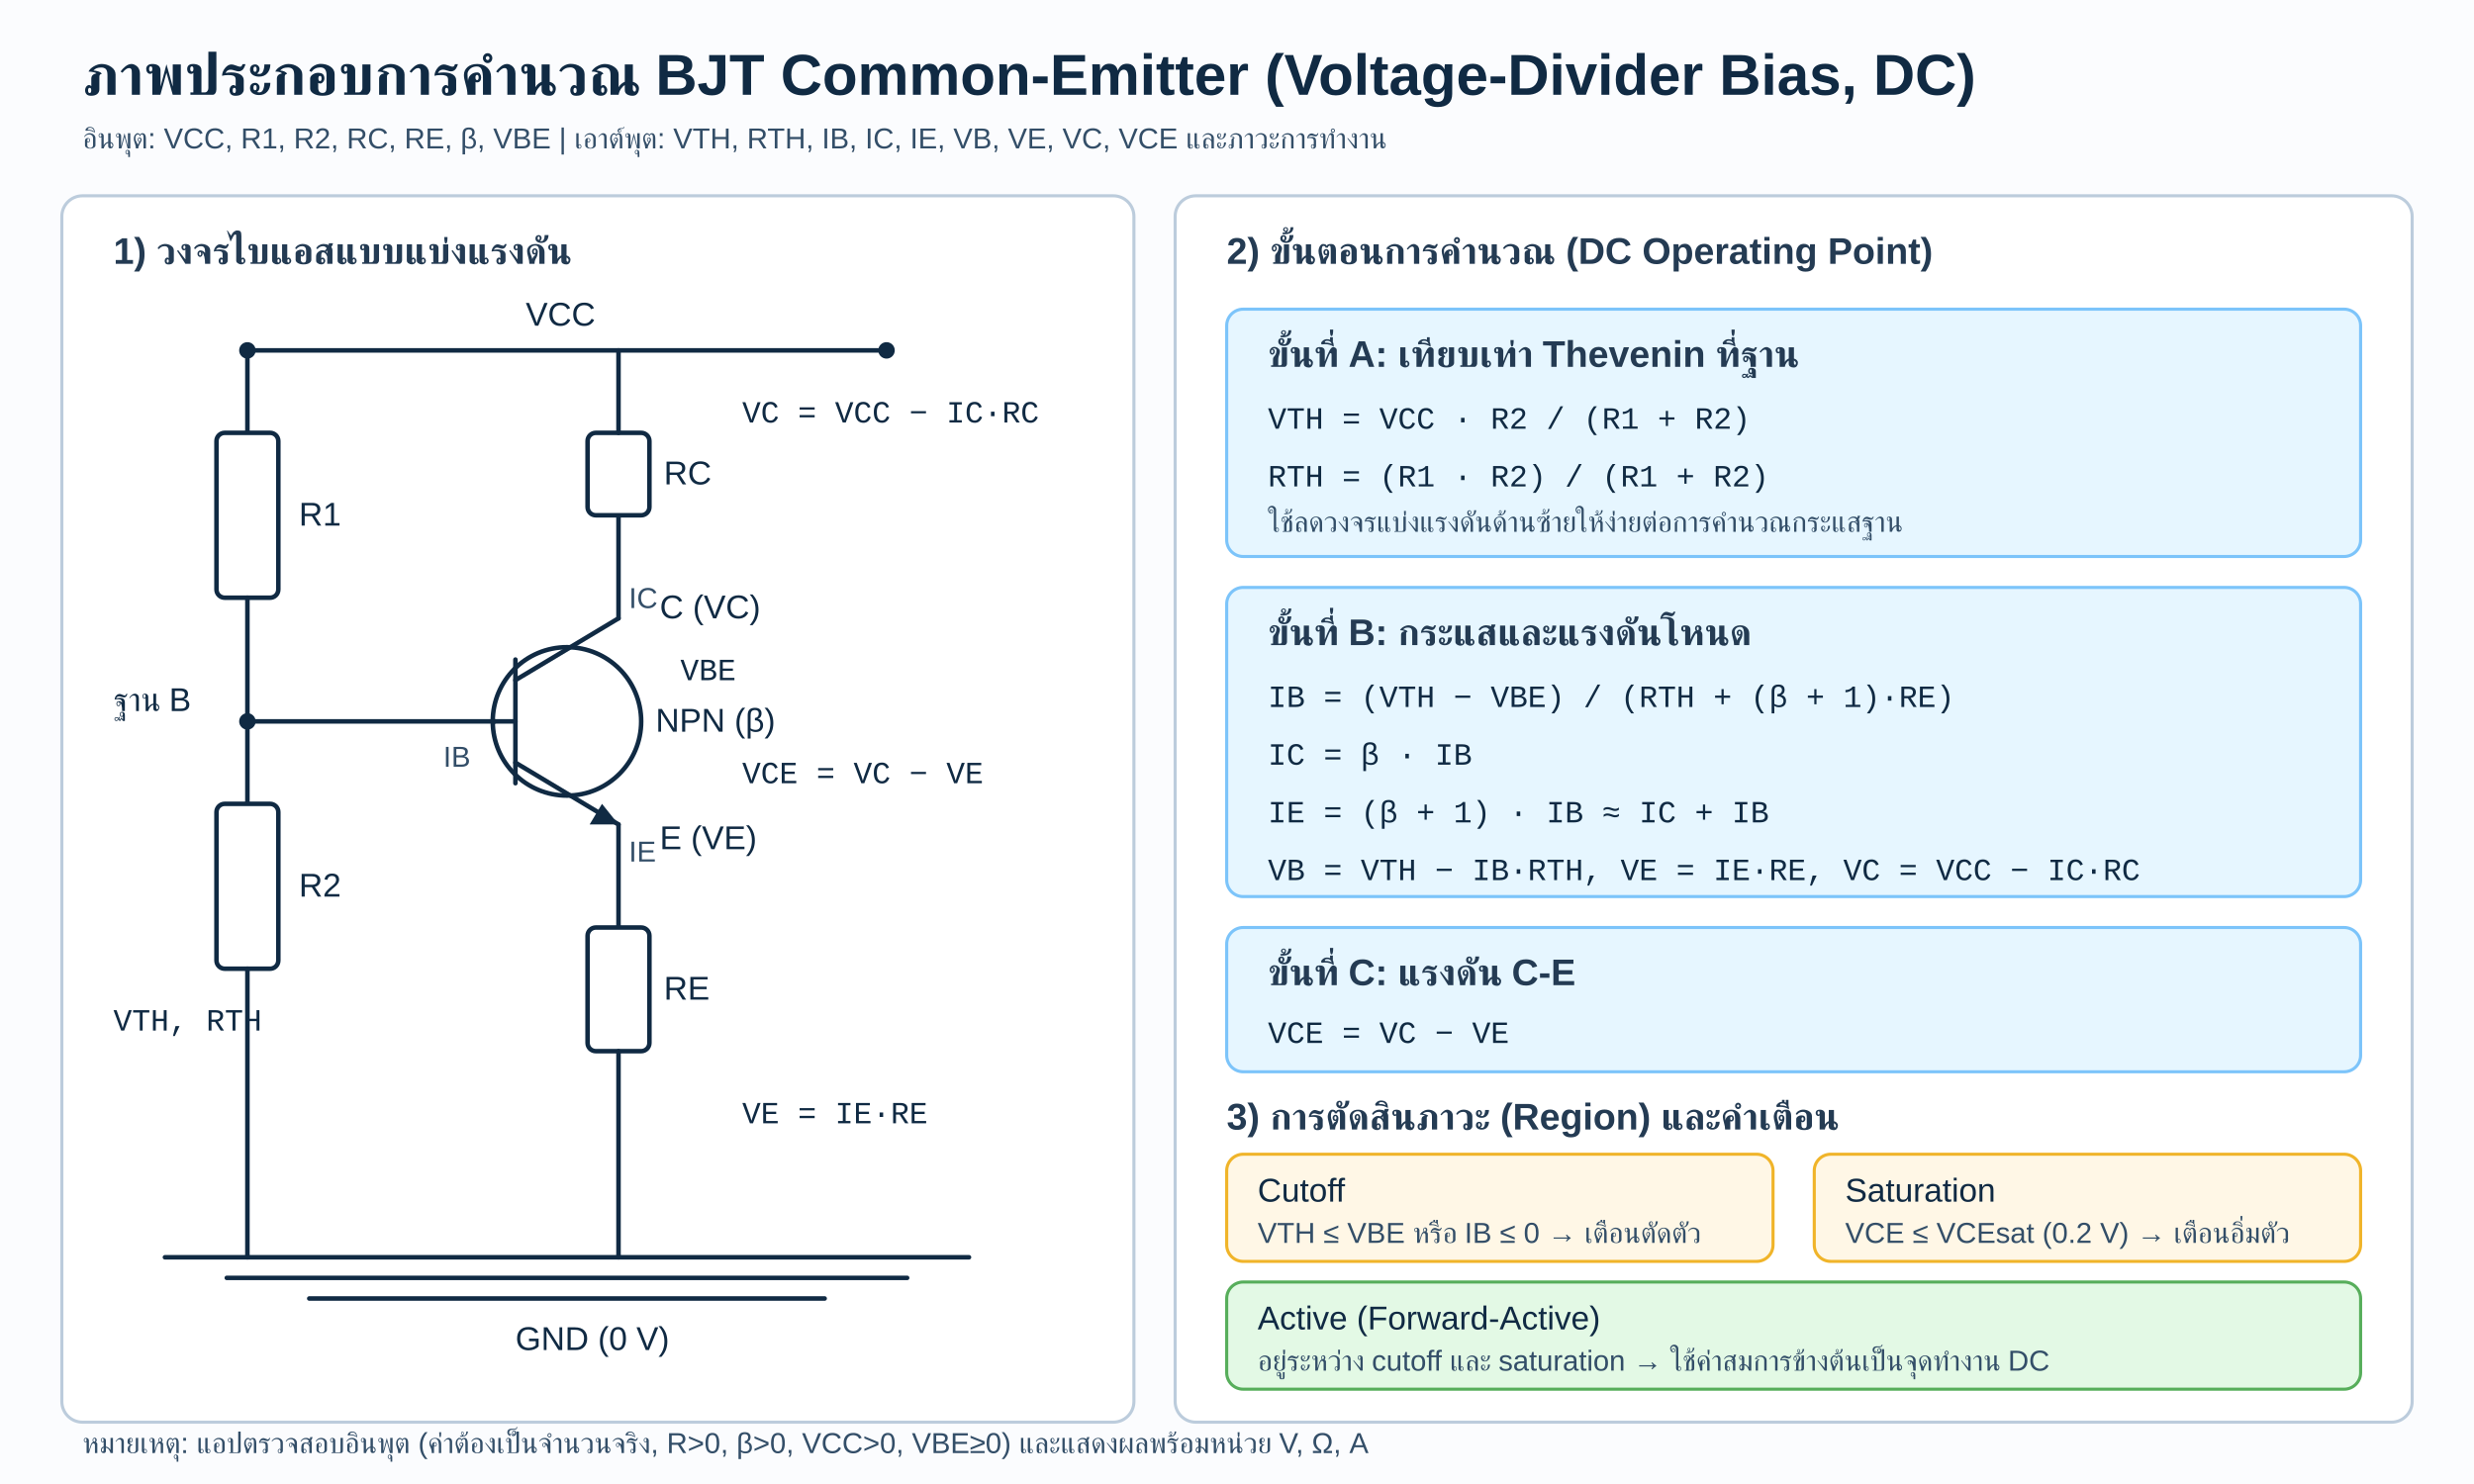
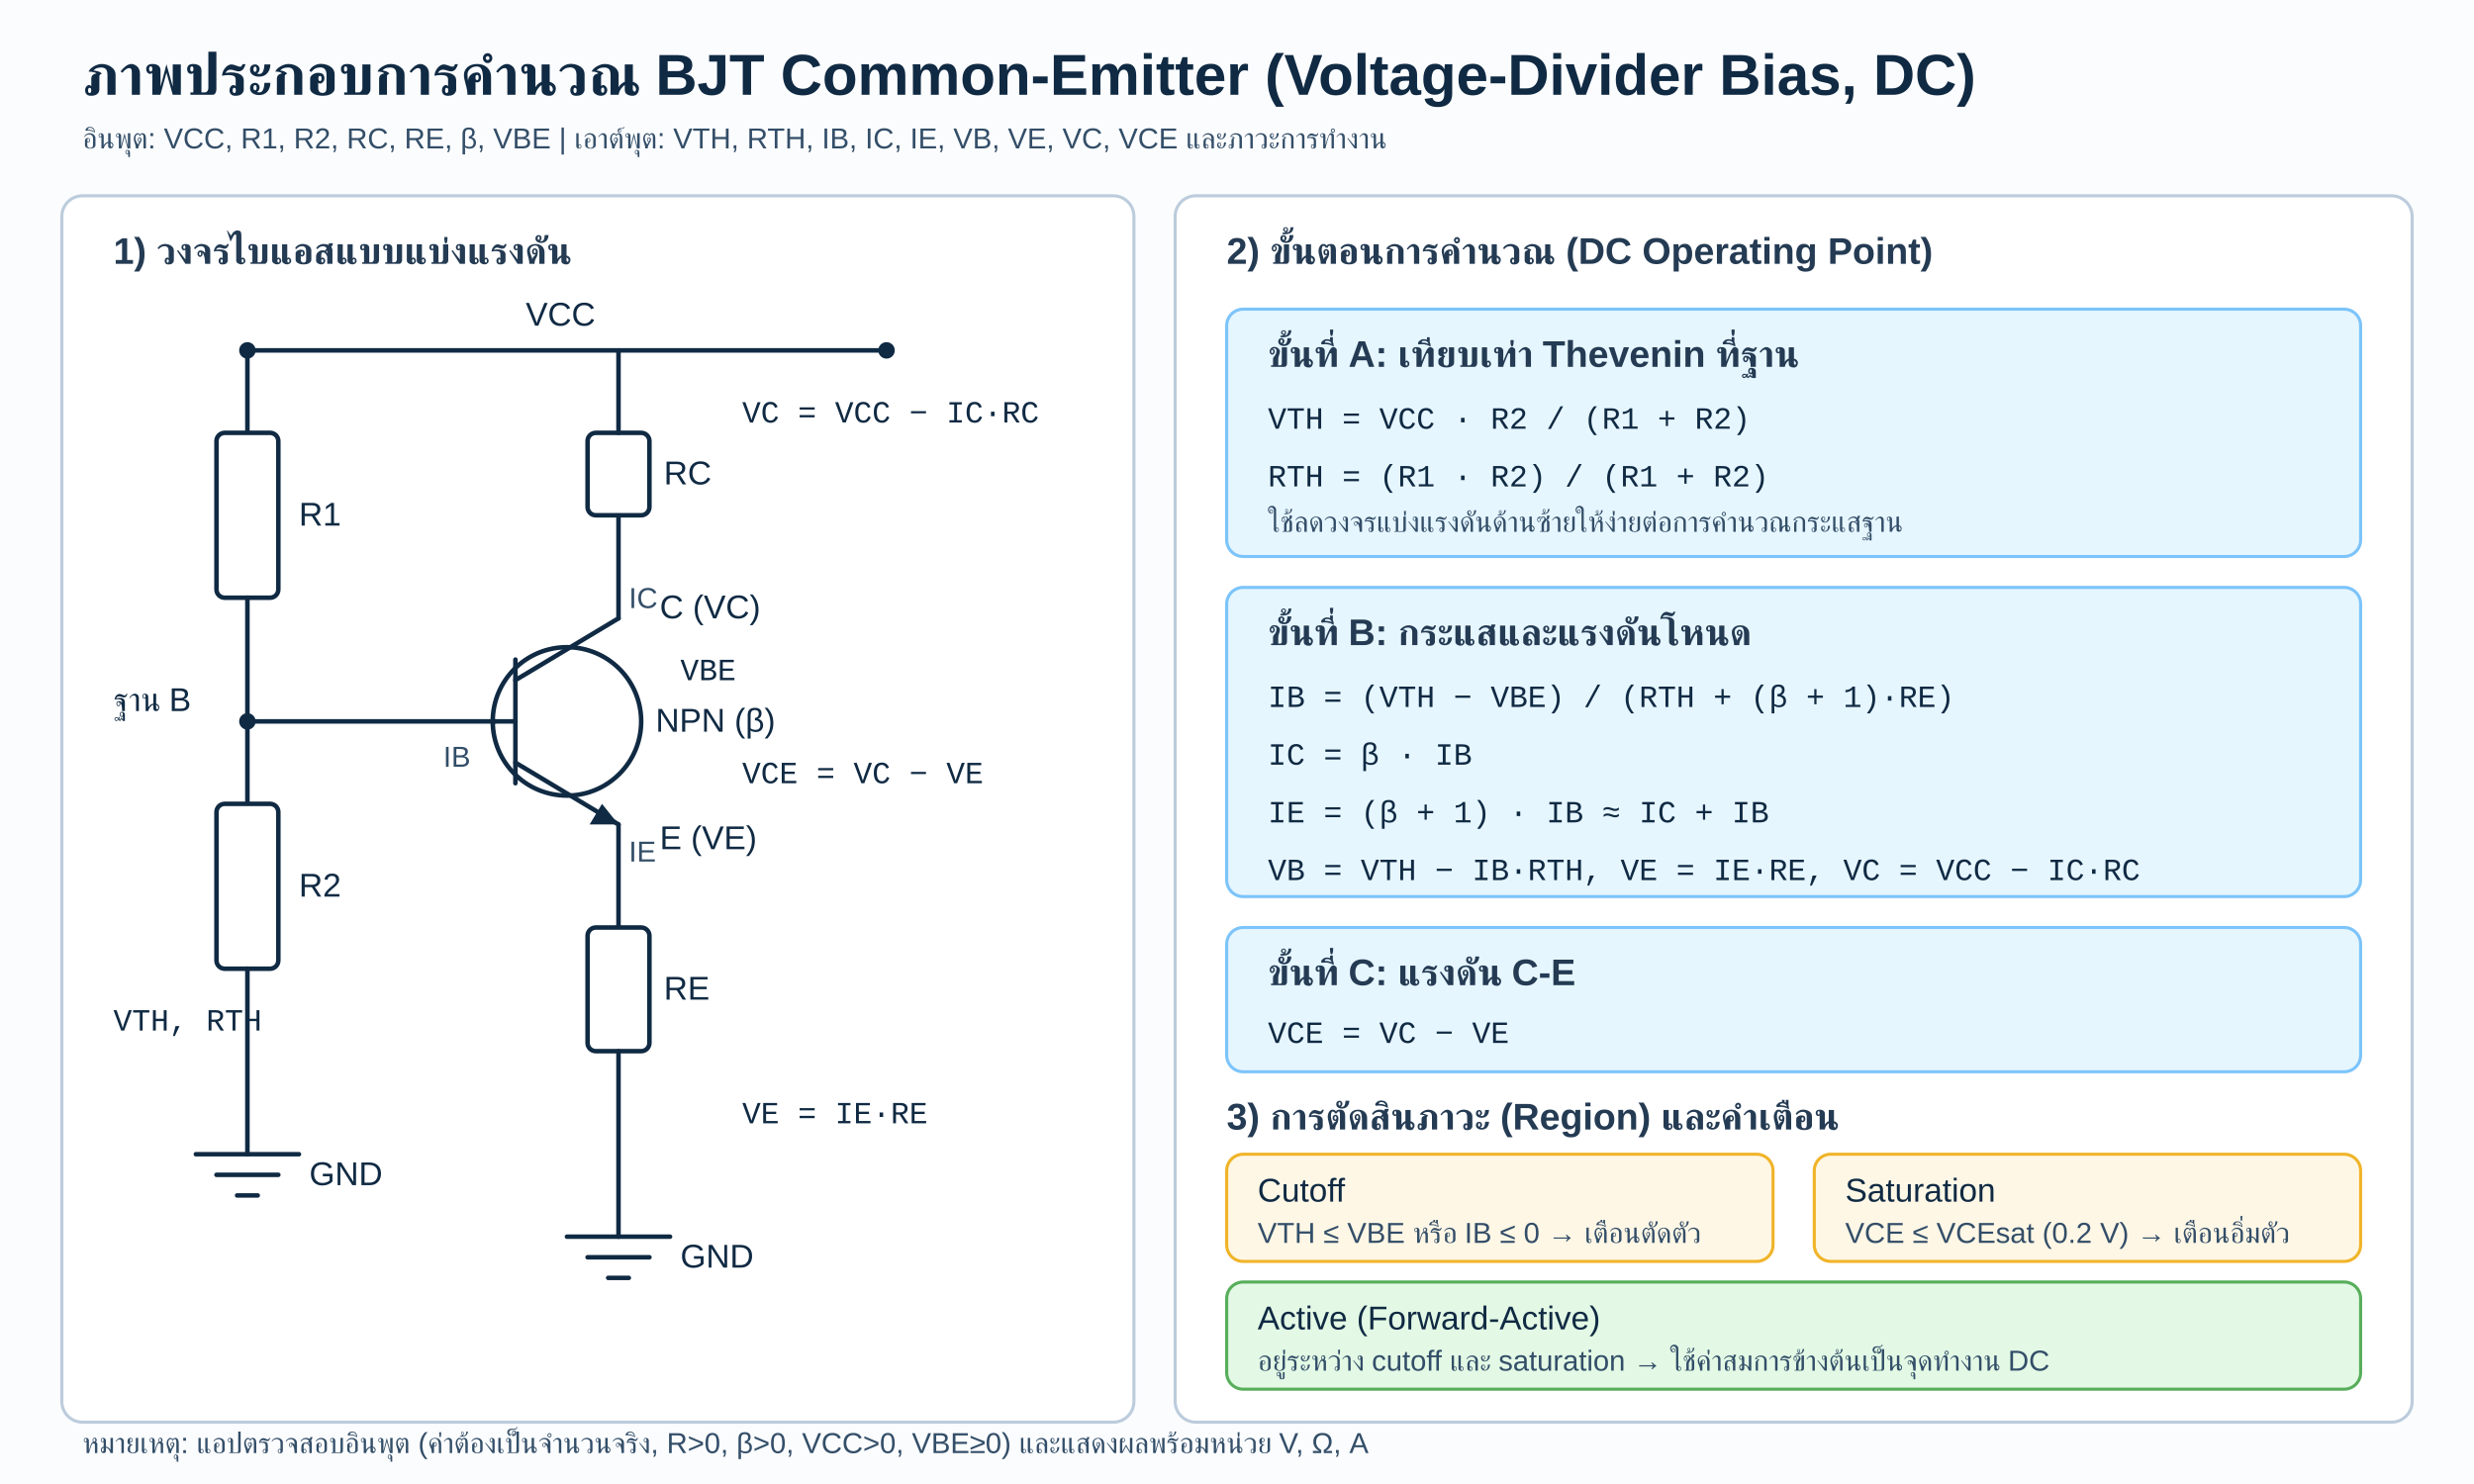
<svg xmlns="http://www.w3.org/2000/svg" width="1200" height="720" viewBox="0 0 1200 720">
  <defs>
    <style>
      .bg{fill:#fbfcfe}
      .title{font:700 28px Arial, Helvetica, sans-serif; fill:#102a43}
      .subtitle{font:600 18px Arial, Helvetica, sans-serif; fill:#243b53}
      .label{font:16px Arial, Helvetica, sans-serif; fill:#102a43}
      .small{font:14px Arial, Helvetica, sans-serif; fill:#334e68}
      .mono{font:15px "Consolas","Courier New",monospace; fill:#102a43}
      .box{fill:#ffffff; stroke:#bcccdc; stroke-width:1.5}
      .wire{stroke:#102a43; stroke-width:2.2; fill:none; stroke-linecap:round; stroke-linejoin:round}
      .res{stroke:#102a43; stroke-width:2.2; fill:#fff}
      .accent{fill:#e6f6ff; stroke:#7cc4fa; stroke-width:1.5}
      .warn{fill:#fff7e6; stroke:#f0b429; stroke-width:1.5}
      .ok{fill:#e3f9e5; stroke:#57ae5b; stroke-width:1.5}
    </style>
    <marker id="arrow" markerWidth="10" markerHeight="10" refX="8" refY="3" orient="auto" markerUnits="strokeWidth">
      <path d="M0,0 L0,6 L9,3 z" fill="#102a43" />
    </marker>
  </defs>
  <rect class="bg" x="0" y="0" width="1200" height="720" />
  <text class="title" x="40" y="46">ภาพประกอบการคำนวณ BJT Common-Emitter (Voltage-Divider Bias, DC)</text>
  <text class="small" x="40" y="72">อินพุต: VCC, R1, R2, RC, RE, β, VBE  |  เอาต์พุต: VTH, RTH, IB, IC, IE, VB, VE, VC, VCE และภาวะการทำงาน</text>
  <rect class="box" x="30" y="95" width="520" height="595" rx="10" />
  <text class="subtitle" x="55" y="128">1) วงจรไบแอสแบบแบ่งแรงดัน</text>
  <line class="wire" x1="120" y1="170" x2="430" y2="170" />
  <text class="label" x="255" y="158">VCC</text>
  <circle cx="120" cy="170" r="4" fill="#102a43" />
  <circle cx="430" cy="170" r="4" fill="#102a43" />
  <line class="wire" x1="120" y1="170" x2="120" y2="210" />
  <rect class="res" x="105" y="210" width="30" height="80" rx="4" />
  <text class="label" x="145" y="255">R1</text>
  <line class="wire" x1="120" y1="290" x2="120" y2="350" />
  <circle cx="120" cy="350" r="4" fill="#102a43" />
  <text class="label" x="55" y="345">ฐาน B</text>
  <line class="wire" x1="120" y1="350" x2="120" y2="390" />
  <rect class="res" x="105" y="390" width="30" height="80" rx="4" />
  <text class="label" x="145" y="435">R2</text>
-   <line class="wire" x1="120" y1="470" x2="120" y2="610" />
+   <line class="wire" x1="120" y1="470" x2="120" y2="560" />
+   <line class="wire" x1="95" y1="560" x2="145" y2="560" />
+   <line class="wire" x1="105" y1="570" x2="135" y2="570" />
+   <line class="wire" x1="115" y1="580" x2="125" y2="580" />
+   <text class="label" x="150" y="575">GND</text>
  <line class="wire" x1="120" y1="350" x2="240" y2="350" />
  <line class="wire" x1="250" y1="320" x2="250" y2="380" />
  <line class="wire" x1="250" y1="350" x2="240" y2="350" />
  <line class="wire" x1="250" y1="330" x2="300" y2="300" />
  <line class="wire" x1="250" y1="370" x2="300" y2="400" />
  <polygon points="292,390 300,400 286,400" fill="#102a43" />
  <circle cx="275" cy="350" r="36" class="wire" />
  <text class="label" x="318" y="355">NPN (β)</text>
  <text class="small" x="215" y="372">IB</text>
  <text class="small" x="305" y="295">IC</text>
  <text class="small" x="305" y="418">IE</text>
  <line class="wire" x1="300" y1="300" x2="300" y2="250" />
  <rect class="res" x="285" y="210" width="30" height="40" rx="4" />
  <text class="label" x="322" y="235">RC</text>
  <line class="wire" x1="300" y1="210" x2="300" y2="170" />
  <text class="label" x="320" y="300">C (VC)</text>
  <line class="wire" x1="300" y1="400" x2="300" y2="450" />
  <rect class="res" x="285" y="450" width="30" height="60" rx="4" />
  <text class="label" x="322" y="485">RE</text>
-   <line class="wire" x1="300" y1="510" x2="300" y2="610" />
+   <line class="wire" x1="300" y1="510" x2="300" y2="600" />
+   <line class="wire" x1="275" y1="600" x2="325" y2="600" />
+   <line class="wire" x1="285" y1="610" x2="315" y2="610" />
+   <line class="wire" x1="295" y1="620" x2="305" y2="620" />
+   <text class="label" x="330" y="615">GND</text>
  <text class="label" x="320" y="412">E (VE)</text>
-   <line class="wire" x1="80" y1="610" x2="470" y2="610" />
-   <line class="wire" x1="110" y1="620" x2="440" y2="620" />
-   <line class="wire" x1="150" y1="630" x2="400" y2="630" />
-   <text class="label" x="250" y="655">GND (0 V)</text>
  <text class="mono" x="360" y="205">VC = VCC − IC·RC</text>
  <text class="mono" x="360" y="545">VE = IE·RE</text>
  <text class="mono" x="55" y="500">VTH, RTH</text>
  <text class="mono" x="330" y="330">VBE</text>
  <text class="mono" x="360" y="380">VCE = VC − VE</text>
  <rect class="box" x="570" y="95" width="600" height="595" rx="10" />
  <text class="subtitle" x="595" y="128">2) ขั้นตอนการคำนวณ (DC Operating Point)</text>
  <rect class="accent" x="595" y="150" width="550" height="120" rx="8" />
  <text class="subtitle" x="615" y="178">ขั้นที่ A: เทียบเท่า Thevenin ที่ฐาน</text>
  <text class="mono" x="615" y="208">VTH = VCC · R2 / (R1 + R2)</text>
  <text class="mono" x="615" y="236">RTH = (R1 · R2) / (R1 + R2)</text>
  <text class="small" x="615" y="258">ใช้ลดวงจรแบ่งแรงดันด้านซ้ายให้ง่ายต่อการคำนวณกระแสฐาน</text>
  <rect class="accent" x="595" y="285" width="550" height="150" rx="8" />
  <text class="subtitle" x="615" y="313">ขั้นที่ B: กระแสและแรงดันโหนด</text>
  <text class="mono" x="615" y="343">IB = (VTH − VBE) / (RTH + (β + 1)·RE)</text>
  <text class="mono" x="615" y="371">IC = β · IB</text>
  <text class="mono" x="615" y="399">IE = (β + 1) · IB  ≈ IC + IB</text>
  <text class="mono" x="615" y="427">VB = VTH − IB·RTH,   VE = IE·RE,   VC = VCC − IC·RC</text>
  <rect class="accent" x="595" y="450" width="550" height="70" rx="8" />
  <text class="subtitle" x="615" y="478">ขั้นที่ C: แรงดัน C-E</text>
  <text class="mono" x="615" y="506">VCE = VC − VE</text>
  <text class="subtitle" x="595" y="548">3) การตัดสินภาวะ (Region) และคำเตือน</text>
  <rect class="warn" x="595" y="560" width="265" height="52" rx="8" />
  <text class="label" x="610" y="583">Cutoff</text>
  <text class="small" x="610" y="603">VTH ≤ VBE หรือ IB ≤ 0 → เตือนตัดตัว</text>
  <rect class="warn" x="880" y="560" width="265" height="52" rx="8" />
  <text class="label" x="895" y="583">Saturation</text>
  <text class="small" x="895" y="603">VCE ≤ VCEsat (0.2 V) → เตือนอิ่มตัว</text>
  <rect class="ok" x="595" y="622" width="550" height="52" rx="8" />
  <text class="label" x="610" y="645">Active (Forward-Active)</text>
  <text class="small" x="610" y="665">อยู่ระหว่าง cutoff และ saturation → ใช้ค่าสมการข้างต้นเป็นจุดทำงาน DC</text>
  <text class="small" x="40" y="705">หมายเหตุ: แอปตรวจสอบอินพุต (ค่าต้องเป็นจำนวนจริง, R&gt;0, β&gt;0, VCC&gt;0, VBE≥0) และแสดงผลพร้อมหน่วย V, Ω, A</text>
</svg>
